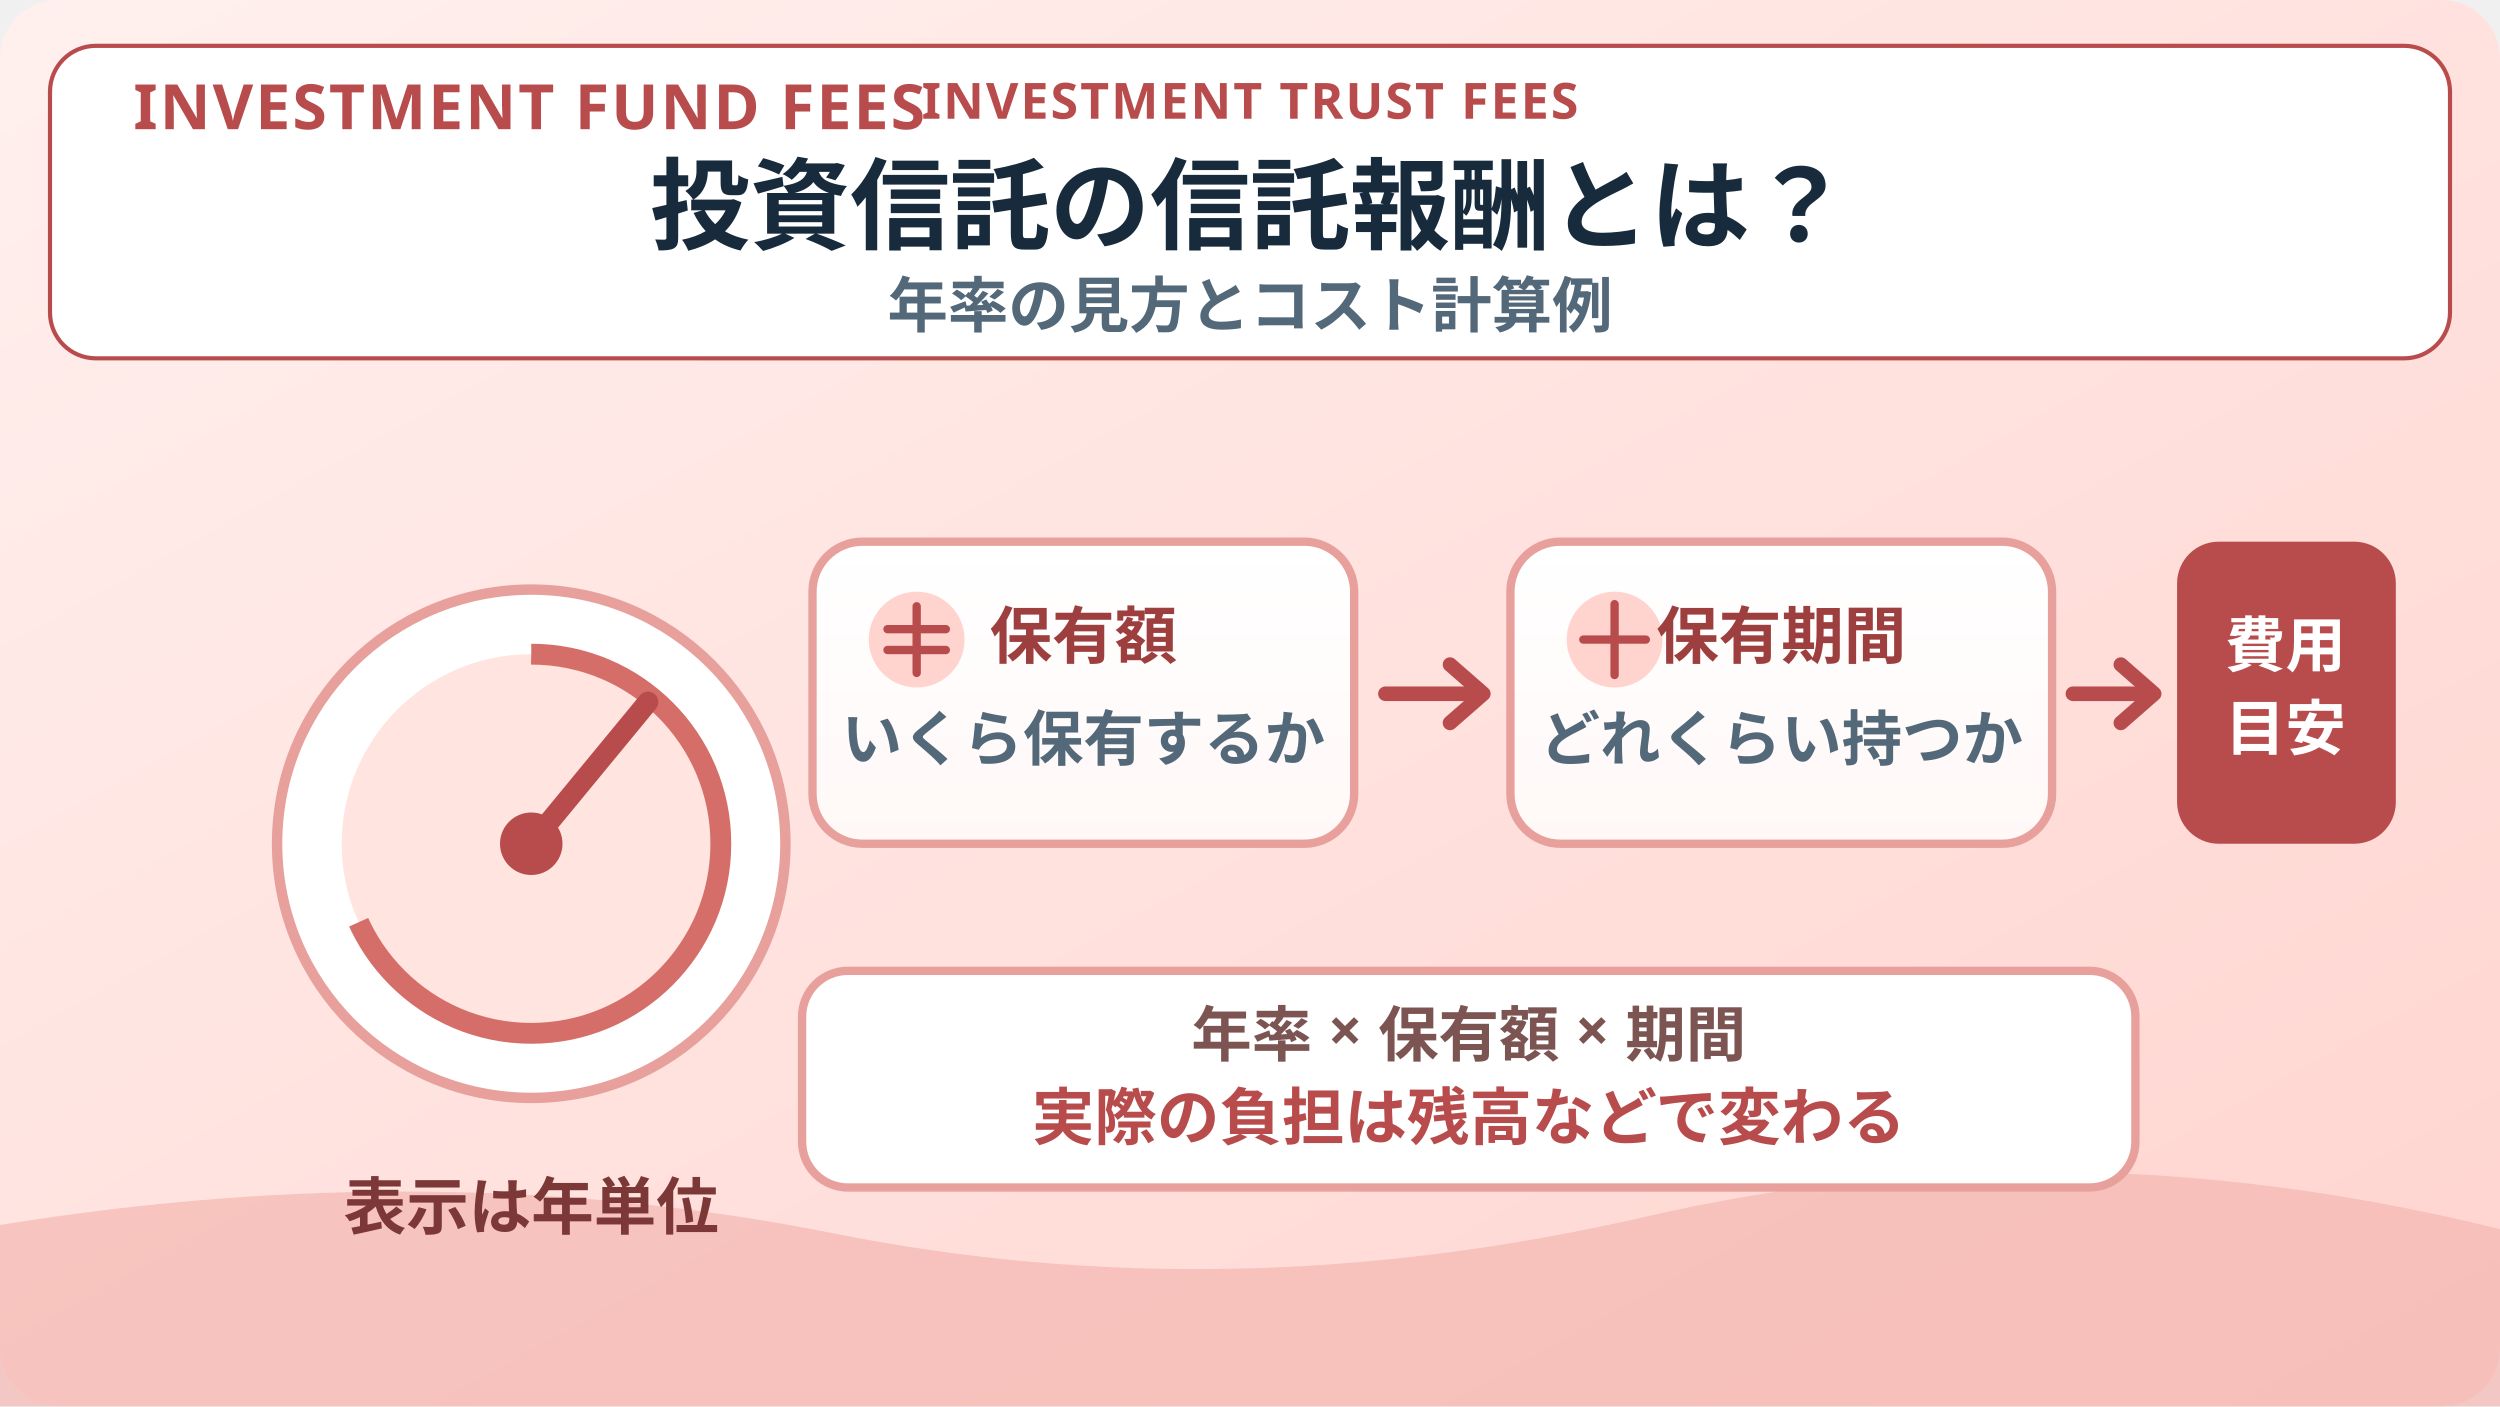
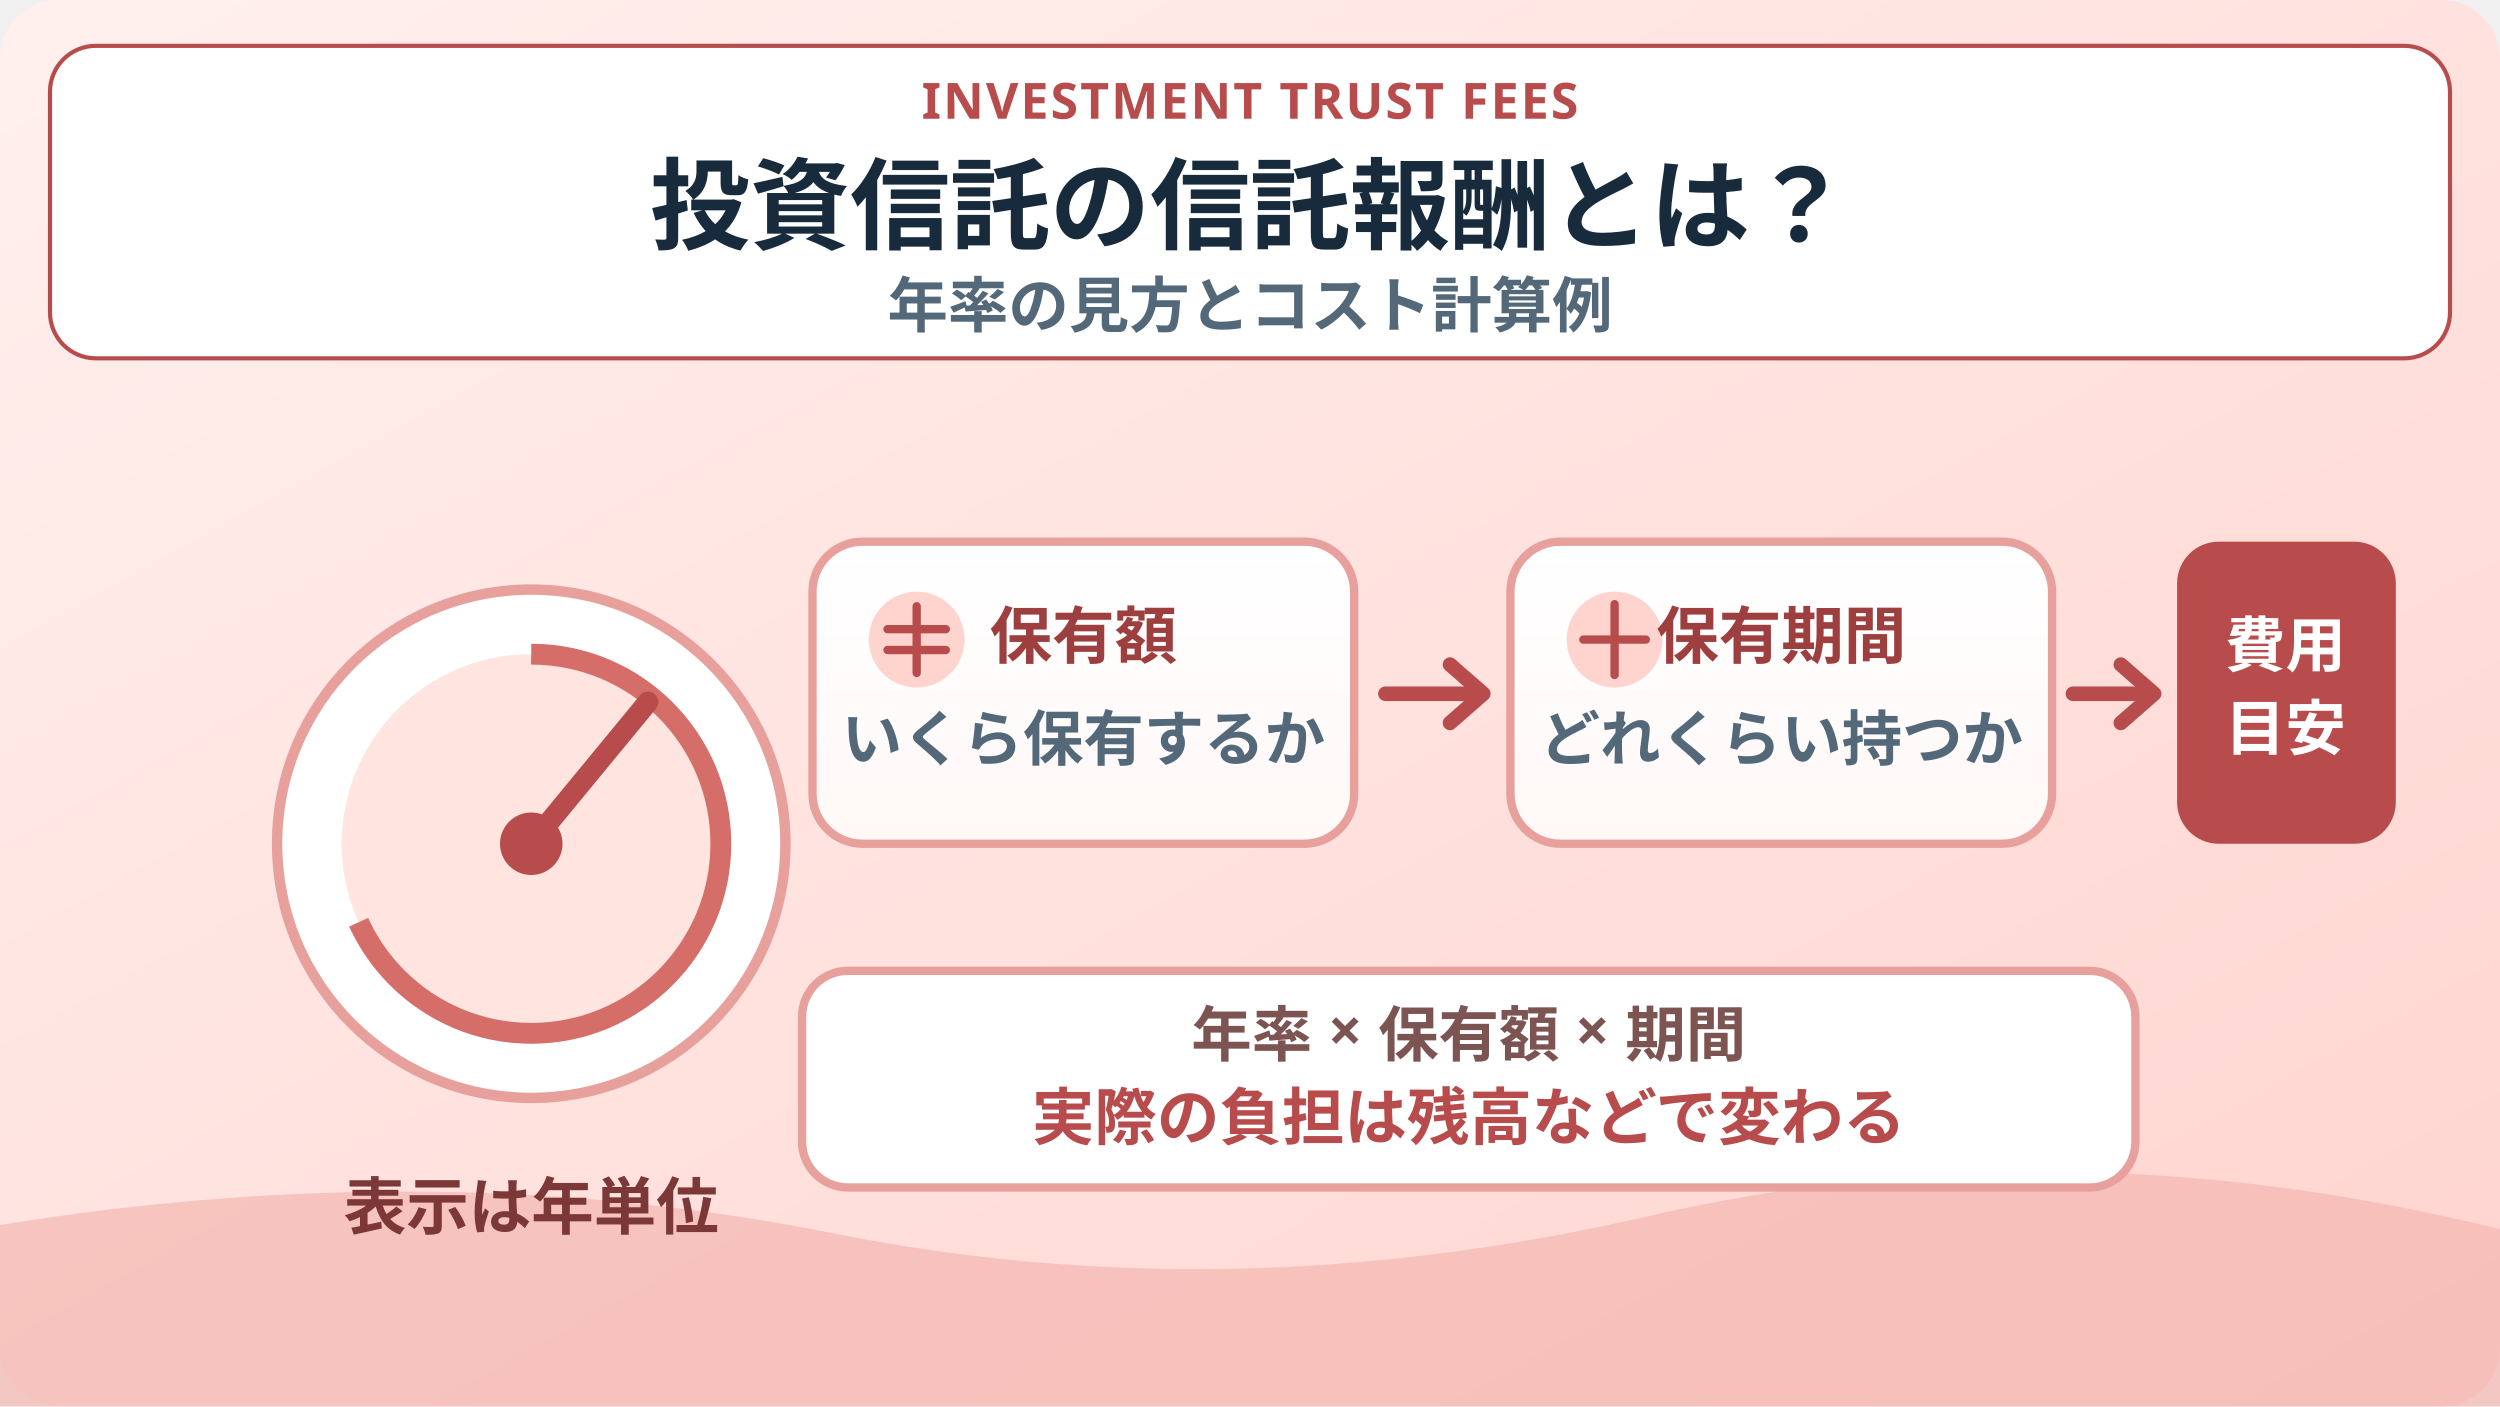
<svg xmlns="http://www.w3.org/2000/svg" width="1200" height="675" viewBox="0 0 1200 675" role="img" aria-labelledby="title desc">
  <defs>
    <linearGradient id="bg" x1="0" y1="0" x2="1" y2="1">
      <stop stop-color="#fff0ee" />
      <stop offset="1" stop-color="#ffd4cf" />
    </linearGradient>
    <linearGradient id="panel" x1="0" y1="0" x2="0" y2="1">
      <stop stop-color="#fff" />
      <stop offset="1" stop-color="#fff8f7" />
    </linearGradient>
  </defs>
  <rect width="1200" height="675" rx="28" fill="url(#bg)" />
  <rect x="24" y="22" width="1152" height="150" rx="22" fill="#fff" stroke="#b84c4c" stroke-width="2" />
  <text x="600" y="57" text-anchor="middle" font-family="sans-serif" font-size="24" font-weight="800" letter-spacing="1" fill="#b84c4c">INVESTMENT TRUST FEES</text>
  <text x="600" y="116" text-anchor="middle" font-family="sans-serif" font-size="48" font-weight="800" fill="#172b3d">投資信託の信託報酬とは？</text>
  <text x="600" y="157" text-anchor="middle" font-family="sans-serif" font-size="29" font-weight="650" fill="#536879">年率の見方とコスト計算例</text>
-   <text x="64" y="62" font-family="sans-serif" font-size="30" font-weight="800" letter-spacing="1" fill="#b84c4c">INVESTMENT FUND FEES</text>
  <path d="M0 588Q210 554 400 592T790 584T1200 590V675H0Z" fill="#f3b6b1" opacity=".7" />
  <g transform="translate(100 260)">
    <circle cx="155" cy="145" r="122" fill="#fff" stroke="#e7a09b" stroke-width="5" />
    <circle cx="155" cy="145" r="91" fill="#ffe4e0" stroke="#d56e68" stroke-width="10" stroke-dasharray="390 182" transform="rotate(-90 155 145)" />
    <path d="M155 145L211 77" stroke="#b84c4c" stroke-width="10" stroke-linecap="round" />
    <circle cx="155" cy="145" r="15" fill="#b84c4c" />
    <text x="155" y="330" text-anchor="middle" font-family="sans-serif" font-size="30" font-weight="800" fill="#7c3737">表示は年単位</text>
  </g>
  <g>
    <rect x="390" y="260" width="260" height="145" rx="24" fill="url(#panel)" stroke="#e7a09b" stroke-width="4" />
    <circle cx="440" cy="307" r="23" fill="#ffd4cf" />
    <path d="M440 291V323M426 302H454M426 312H454" stroke="#b84c4c" stroke-width="4" stroke-linecap="round" />
    <text x="520" y="316" text-anchor="middle" font-family="sans-serif" font-size="30" font-weight="800" fill="#9e3f3f">保有額</text>
    <text x="520" y="365" text-anchor="middle" font-family="sans-serif" font-size="29" font-weight="650" fill="#536879">いくら保有するか</text>
    <path d="M665 333H710" stroke="#b84c4c" stroke-width="7" stroke-linecap="round" />
    <path d="M696 319L712 333L696 347" fill="none" stroke="#b84c4c" stroke-width="7" stroke-linecap="round" stroke-linejoin="round" />
    <rect x="725" y="260" width="260" height="145" rx="24" fill="url(#panel)" stroke="#e7a09b" stroke-width="4" />
    <circle cx="775" cy="307" r="23" fill="#ffd4cf" />
    <path d="M775 290V324M760 307H790" stroke="#b84c4c" stroke-width="4" stroke-linecap="round" />
    <text x="855" y="316" text-anchor="middle" font-family="sans-serif" font-size="30" font-weight="800" fill="#9e3f3f">保有期間</text>
    <text x="855" y="365" text-anchor="middle" font-family="sans-serif" font-size="29" font-weight="650" fill="#536879">どれくらい持つか</text>
    <path d="M995 333H1032" stroke="#b84c4c" stroke-width="7" stroke-linecap="round" />
    <path d="M1018 319L1034 333L1018 347" fill="none" stroke="#b84c4c" stroke-width="7" stroke-linecap="round" stroke-linejoin="round" />
    <rect x="1045" y="260" width="105" height="145" rx="20" fill="#b84c4c" />
    <text x="1097" y="320" text-anchor="middle" font-family="sans-serif" font-size="29" font-weight="800" fill="#fff">費用</text>
    <text x="1097" y="360" text-anchor="middle" font-family="sans-serif" font-size="29" font-weight="800" fill="#fff">目安</text>
  </g>
  <rect x="385" y="466" width="640" height="104" rx="22" fill="#fff" stroke="#e7a09b" stroke-width="4" />
  <text x="705" y="507" text-anchor="middle" font-family="sans-serif" font-size="29" font-weight="650" fill="#7c5553">年率 × 保有額 × 期間</text>
  <text x="705" y="547" text-anchor="middle" font-family="sans-serif" font-size="30" font-weight="800" fill="#b84c4c">実際の負担は残高などで変わる</text>
</svg>
